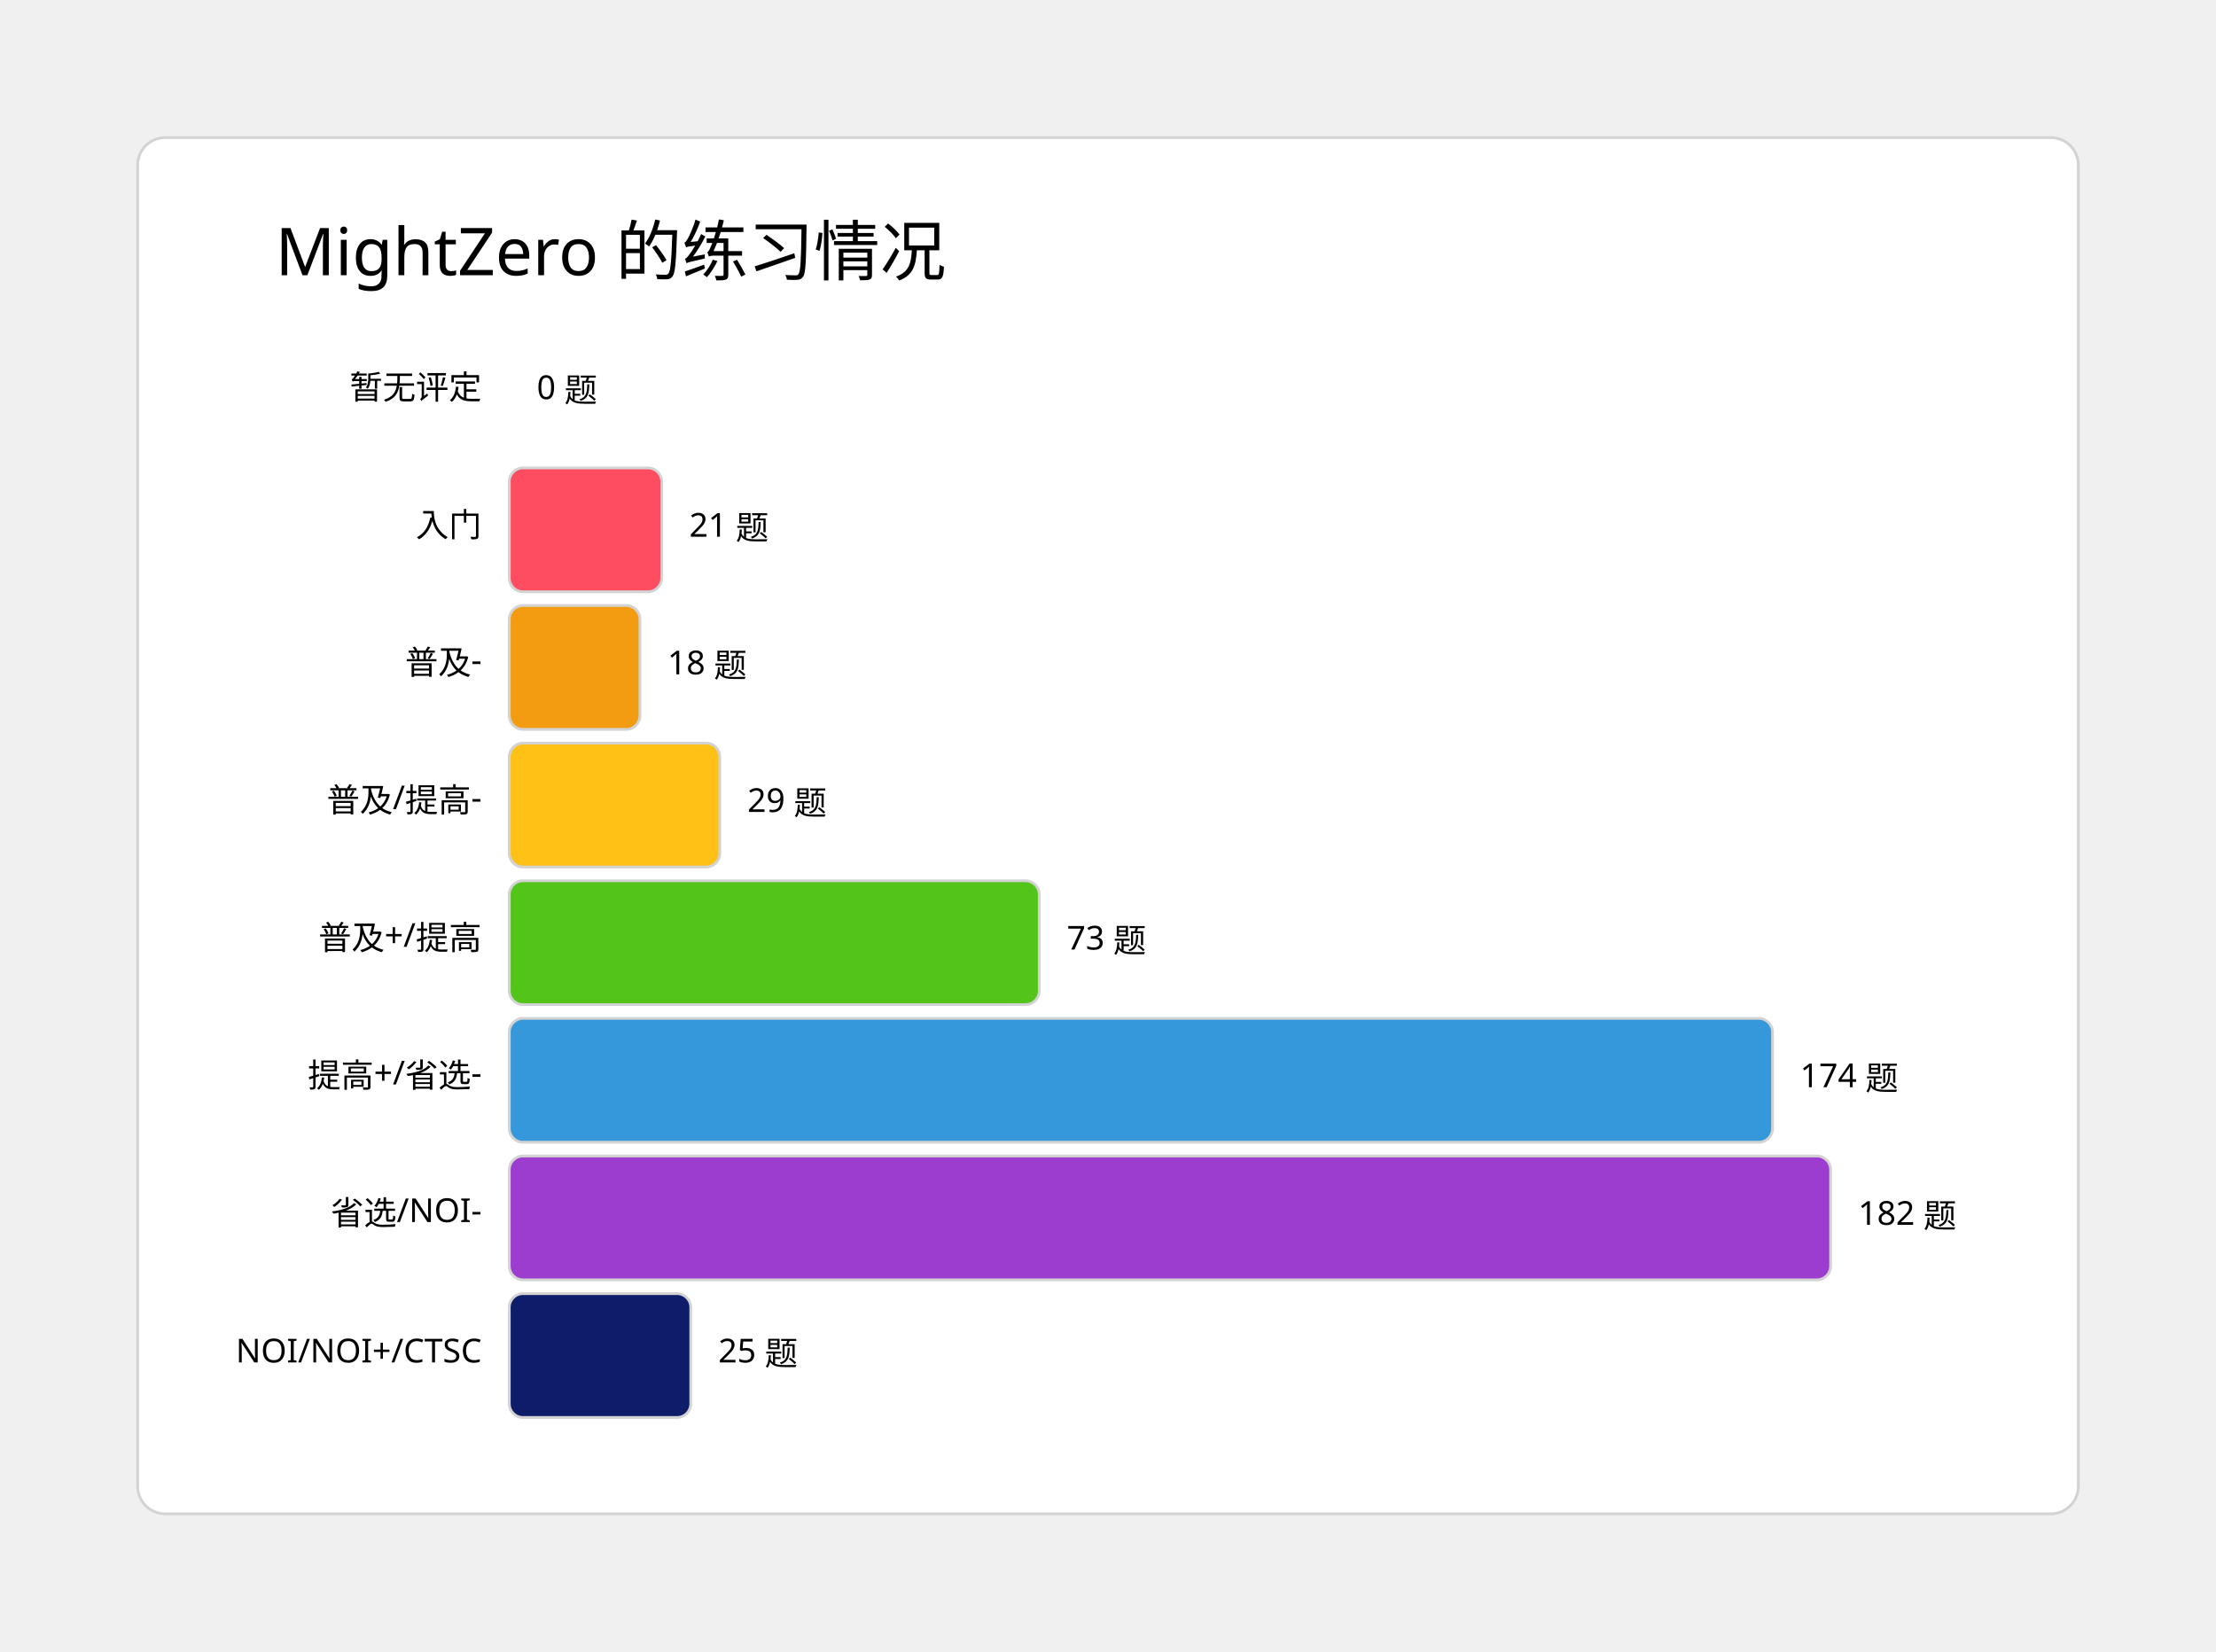
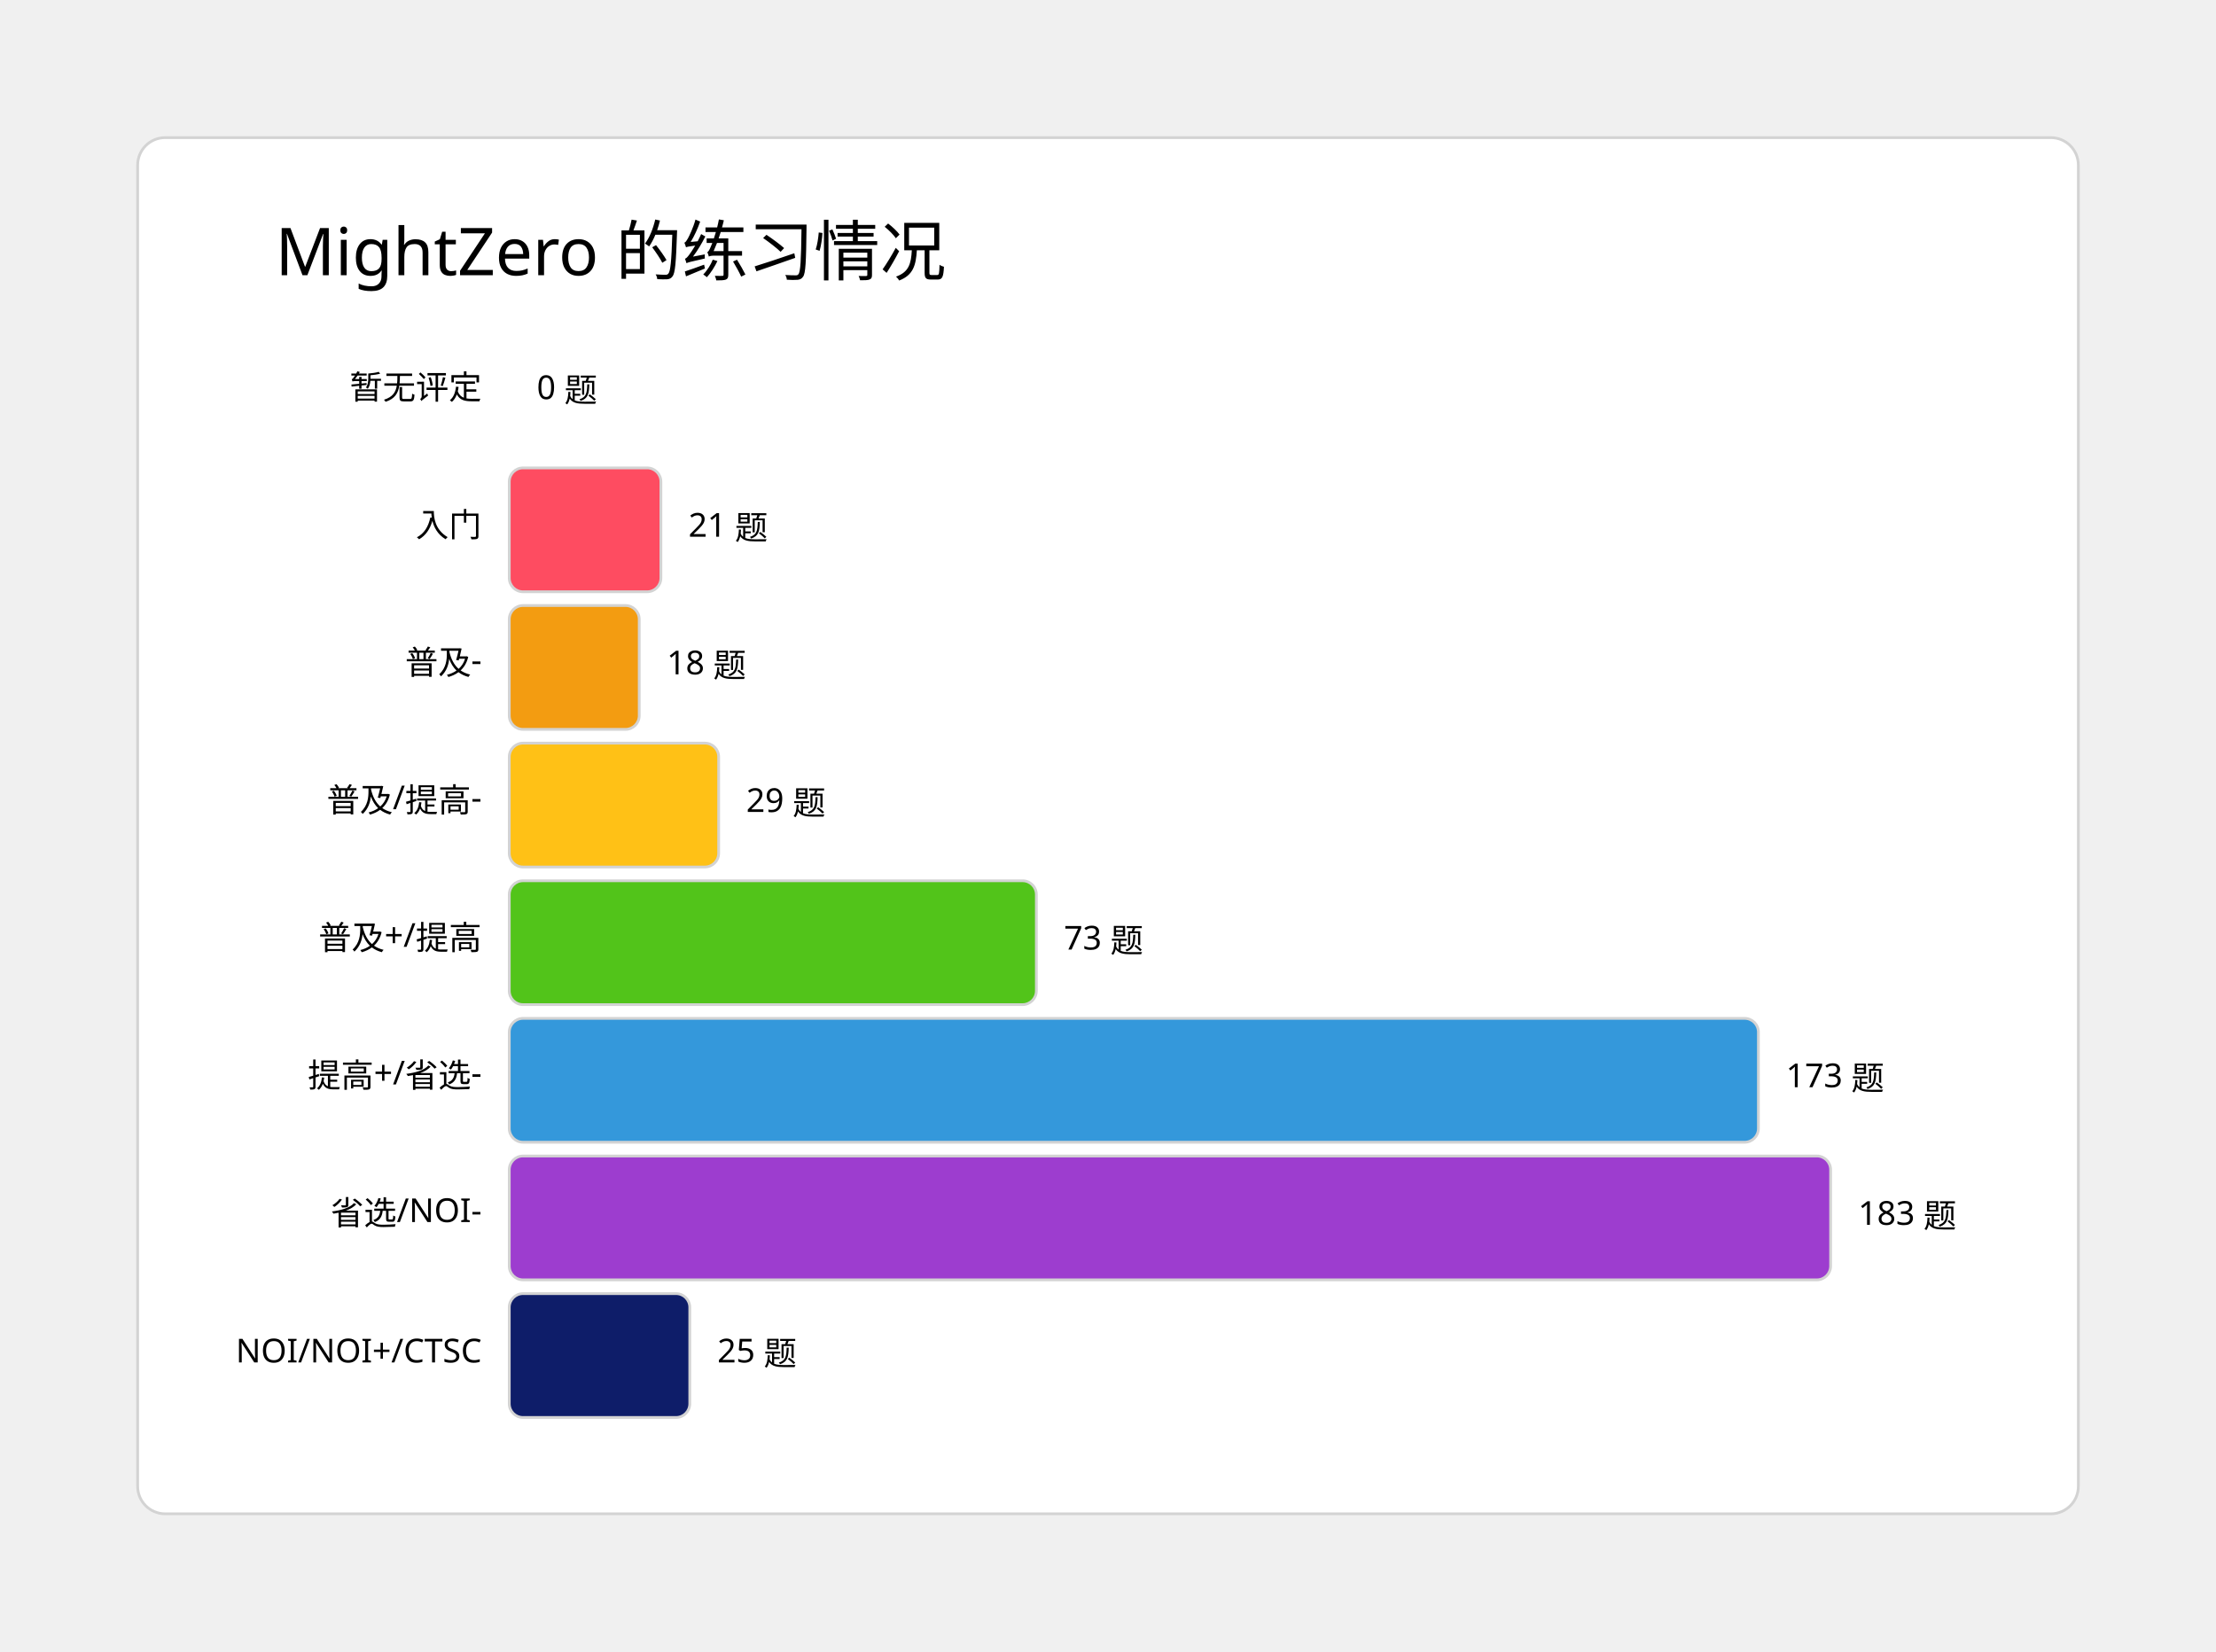
<svg xmlns="http://www.w3.org/2000/svg" baseProfile="tiny" height="600" version="1.2" width="805">
  <defs />
  <rect fill="white" height="500" rx="10" ry="10" stroke="lightgray" stroke-width="1" width="705" x="50" y="50" />
  <text font-family="SimHei" font-size="24" text-anchor="start" x="100" y="100">MightZero 的练习情况</text>
  <rect fill="#bfbfbf" height="45.0" rx="5" ry="5" stroke="lightgray" stroke-width="1" width="0.0" x="185" y="120.0" />
  <text font-family="SimHei" font-size="12" text-anchor="start" x="195.0" y="145.0">0 题</text>
  <text font-family="SimHei" font-size="12" text-anchor="end" x="175" y="145.0">暂无评定</text>
-   <rect fill="#fe4c61" height="45.0" rx="5" ry="5" stroke="lightgray" stroke-width="1" width="55.385" x="185" y="170.0" />
-   <text font-family="SimHei" font-size="12" text-anchor="start" x="250.385" y="195.0">21 题</text>
+   <rect fill="#fe4c61" height="45.0" rx="5" ry="5" stroke="lightgray" stroke-width="1" width="55.082" x="185" y="170.0" />
+   <text font-family="SimHei" font-size="12" text-anchor="start" x="250.082" y="195.0">21 题</text>
  <text font-family="SimHei" font-size="12" text-anchor="end" x="175" y="195.0">入门</text>
-   <rect fill="#f39c11" height="45.0" rx="5" ry="5" stroke="lightgray" stroke-width="1" width="47.472" x="185" y="220.0" />
-   <text font-family="SimHei" font-size="12" text-anchor="start" x="242.473" y="245.0">18 题</text>
+   <rect fill="#f39c11" height="45.0" rx="5" ry="5" stroke="lightgray" stroke-width="1" width="47.213" x="185" y="220.0" />
+   <text font-family="SimHei" font-size="12" text-anchor="start" x="242.213" y="245.0">18 题</text>
  <text font-family="SimHei" font-size="12" text-anchor="end" x="175" y="245.0">普及-</text>
-   <rect fill="#ffc116" height="45.0" rx="5" ry="5" stroke="lightgray" stroke-width="1" width="76.484" x="185" y="270.0" />
-   <text font-family="SimHei" font-size="12" text-anchor="start" x="271.484" y="295.0">29 题</text>
+   <rect fill="#ffc116" height="45.0" rx="5" ry="5" stroke="lightgray" stroke-width="1" width="76.066" x="185" y="270.0" />
+   <text font-family="SimHei" font-size="12" text-anchor="start" x="271.066" y="295.0">29 题</text>
  <text font-family="SimHei" font-size="12" text-anchor="end" x="175" y="295.0">普及/提高-</text>
-   <rect fill="#52c41a" height="45.0" rx="5" ry="5" stroke="lightgray" stroke-width="1" width="192.528" x="185" y="320.0" />
-   <text font-family="SimHei" font-size="12" text-anchor="start" x="387.527" y="345.0">73 题</text>
+   <rect fill="#52c41a" height="45.0" rx="5" ry="5" stroke="lightgray" stroke-width="1" width="191.475" x="185" y="320.0" />
+   <text font-family="SimHei" font-size="12" text-anchor="start" x="386.475" y="345.0">73 题</text>
  <text font-family="SimHei" font-size="12" text-anchor="end" x="175" y="345.0">普及+/提高</text>
-   <rect fill="#3498db" height="45.0" rx="5" ry="5" stroke="lightgray" stroke-width="1" width="458.901" x="185" y="370.0" />
-   <text font-family="SimHei" font-size="12" text-anchor="start" x="653.901" y="395.0">174 题</text>
+   <rect fill="#3498db" height="45.0" rx="5" ry="5" stroke="lightgray" stroke-width="1" width="453.771" x="185" y="370.0" />
+   <text font-family="SimHei" font-size="12" text-anchor="start" x="648.77" y="395.0">173 题</text>
  <text font-family="SimHei" font-size="12" text-anchor="end" x="175" y="395.0">提高+/省选-</text>
  <rect fill="#9d3dcf" height="45.0" rx="5" ry="5" stroke="lightgray" stroke-width="1" width="480.0" x="185" y="420.0" />
-   <text font-family="SimHei" font-size="12" text-anchor="start" x="675.0" y="445.0">182 题</text>
+   <text font-family="SimHei" font-size="12" text-anchor="start" x="675.0" y="445.0">183 题</text>
  <text font-family="SimHei" font-size="12" text-anchor="end" x="175" y="445.0">省选/NOI-</text>
-   <rect fill="#0e1d69" height="45.0" rx="5" ry="5" stroke="lightgray" stroke-width="1" width="65.934" x="185" y="470.0" />
-   <text font-family="SimHei" font-size="12" text-anchor="start" x="260.934" y="495.0">25 题</text>
+   <rect fill="#0e1d69" height="45.0" rx="5" ry="5" stroke="lightgray" stroke-width="1" width="65.574" x="185" y="470.0" />
+   <text font-family="SimHei" font-size="12" text-anchor="start" x="260.574" y="495.0">25 题</text>
  <text font-family="SimHei" font-size="12" text-anchor="end" x="175" y="495.0">NOI/NOI+/CTSC</text>
-   <text font-family="SimHei" font-size="14" opacity="0" text-anchor="start" x="-1000" y="-1000">生成时间: 2025-07-12 01:04:51</text>
+   <text font-family="SimHei" font-size="14" opacity="0" text-anchor="start" x="-1000" y="-1000">生成时间: 2025-07-12 12:52:06</text>
</svg>
